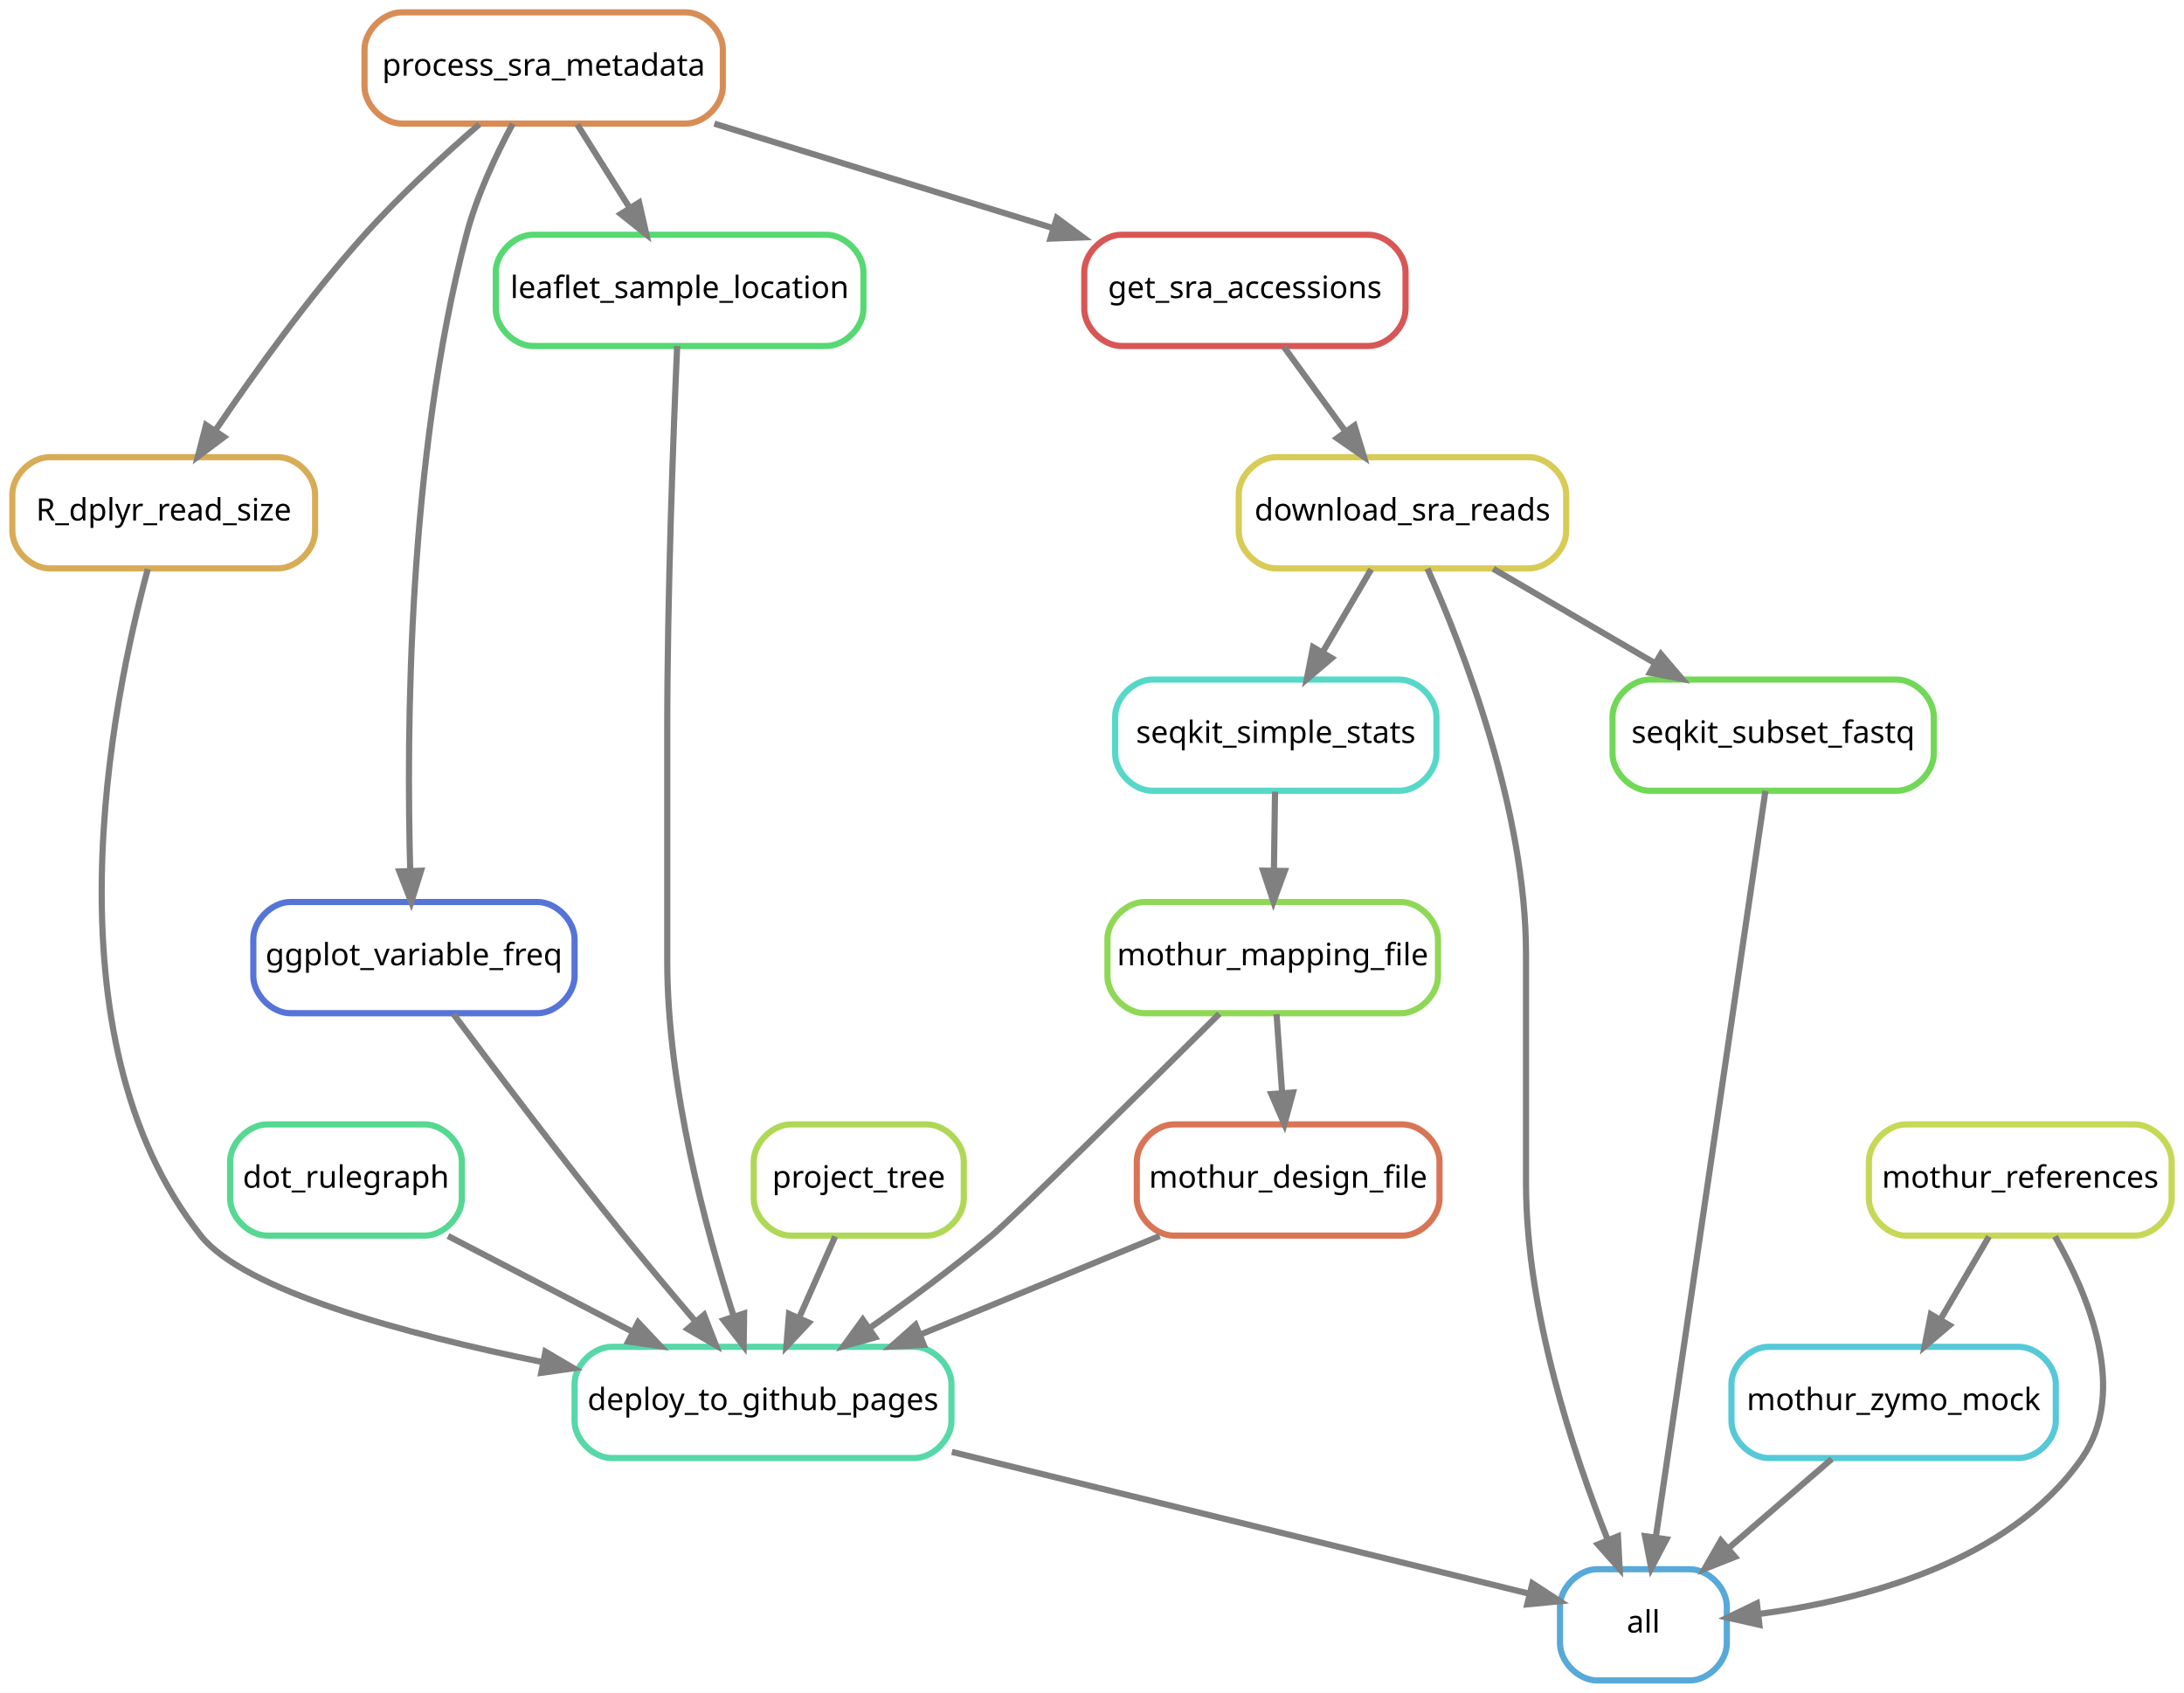
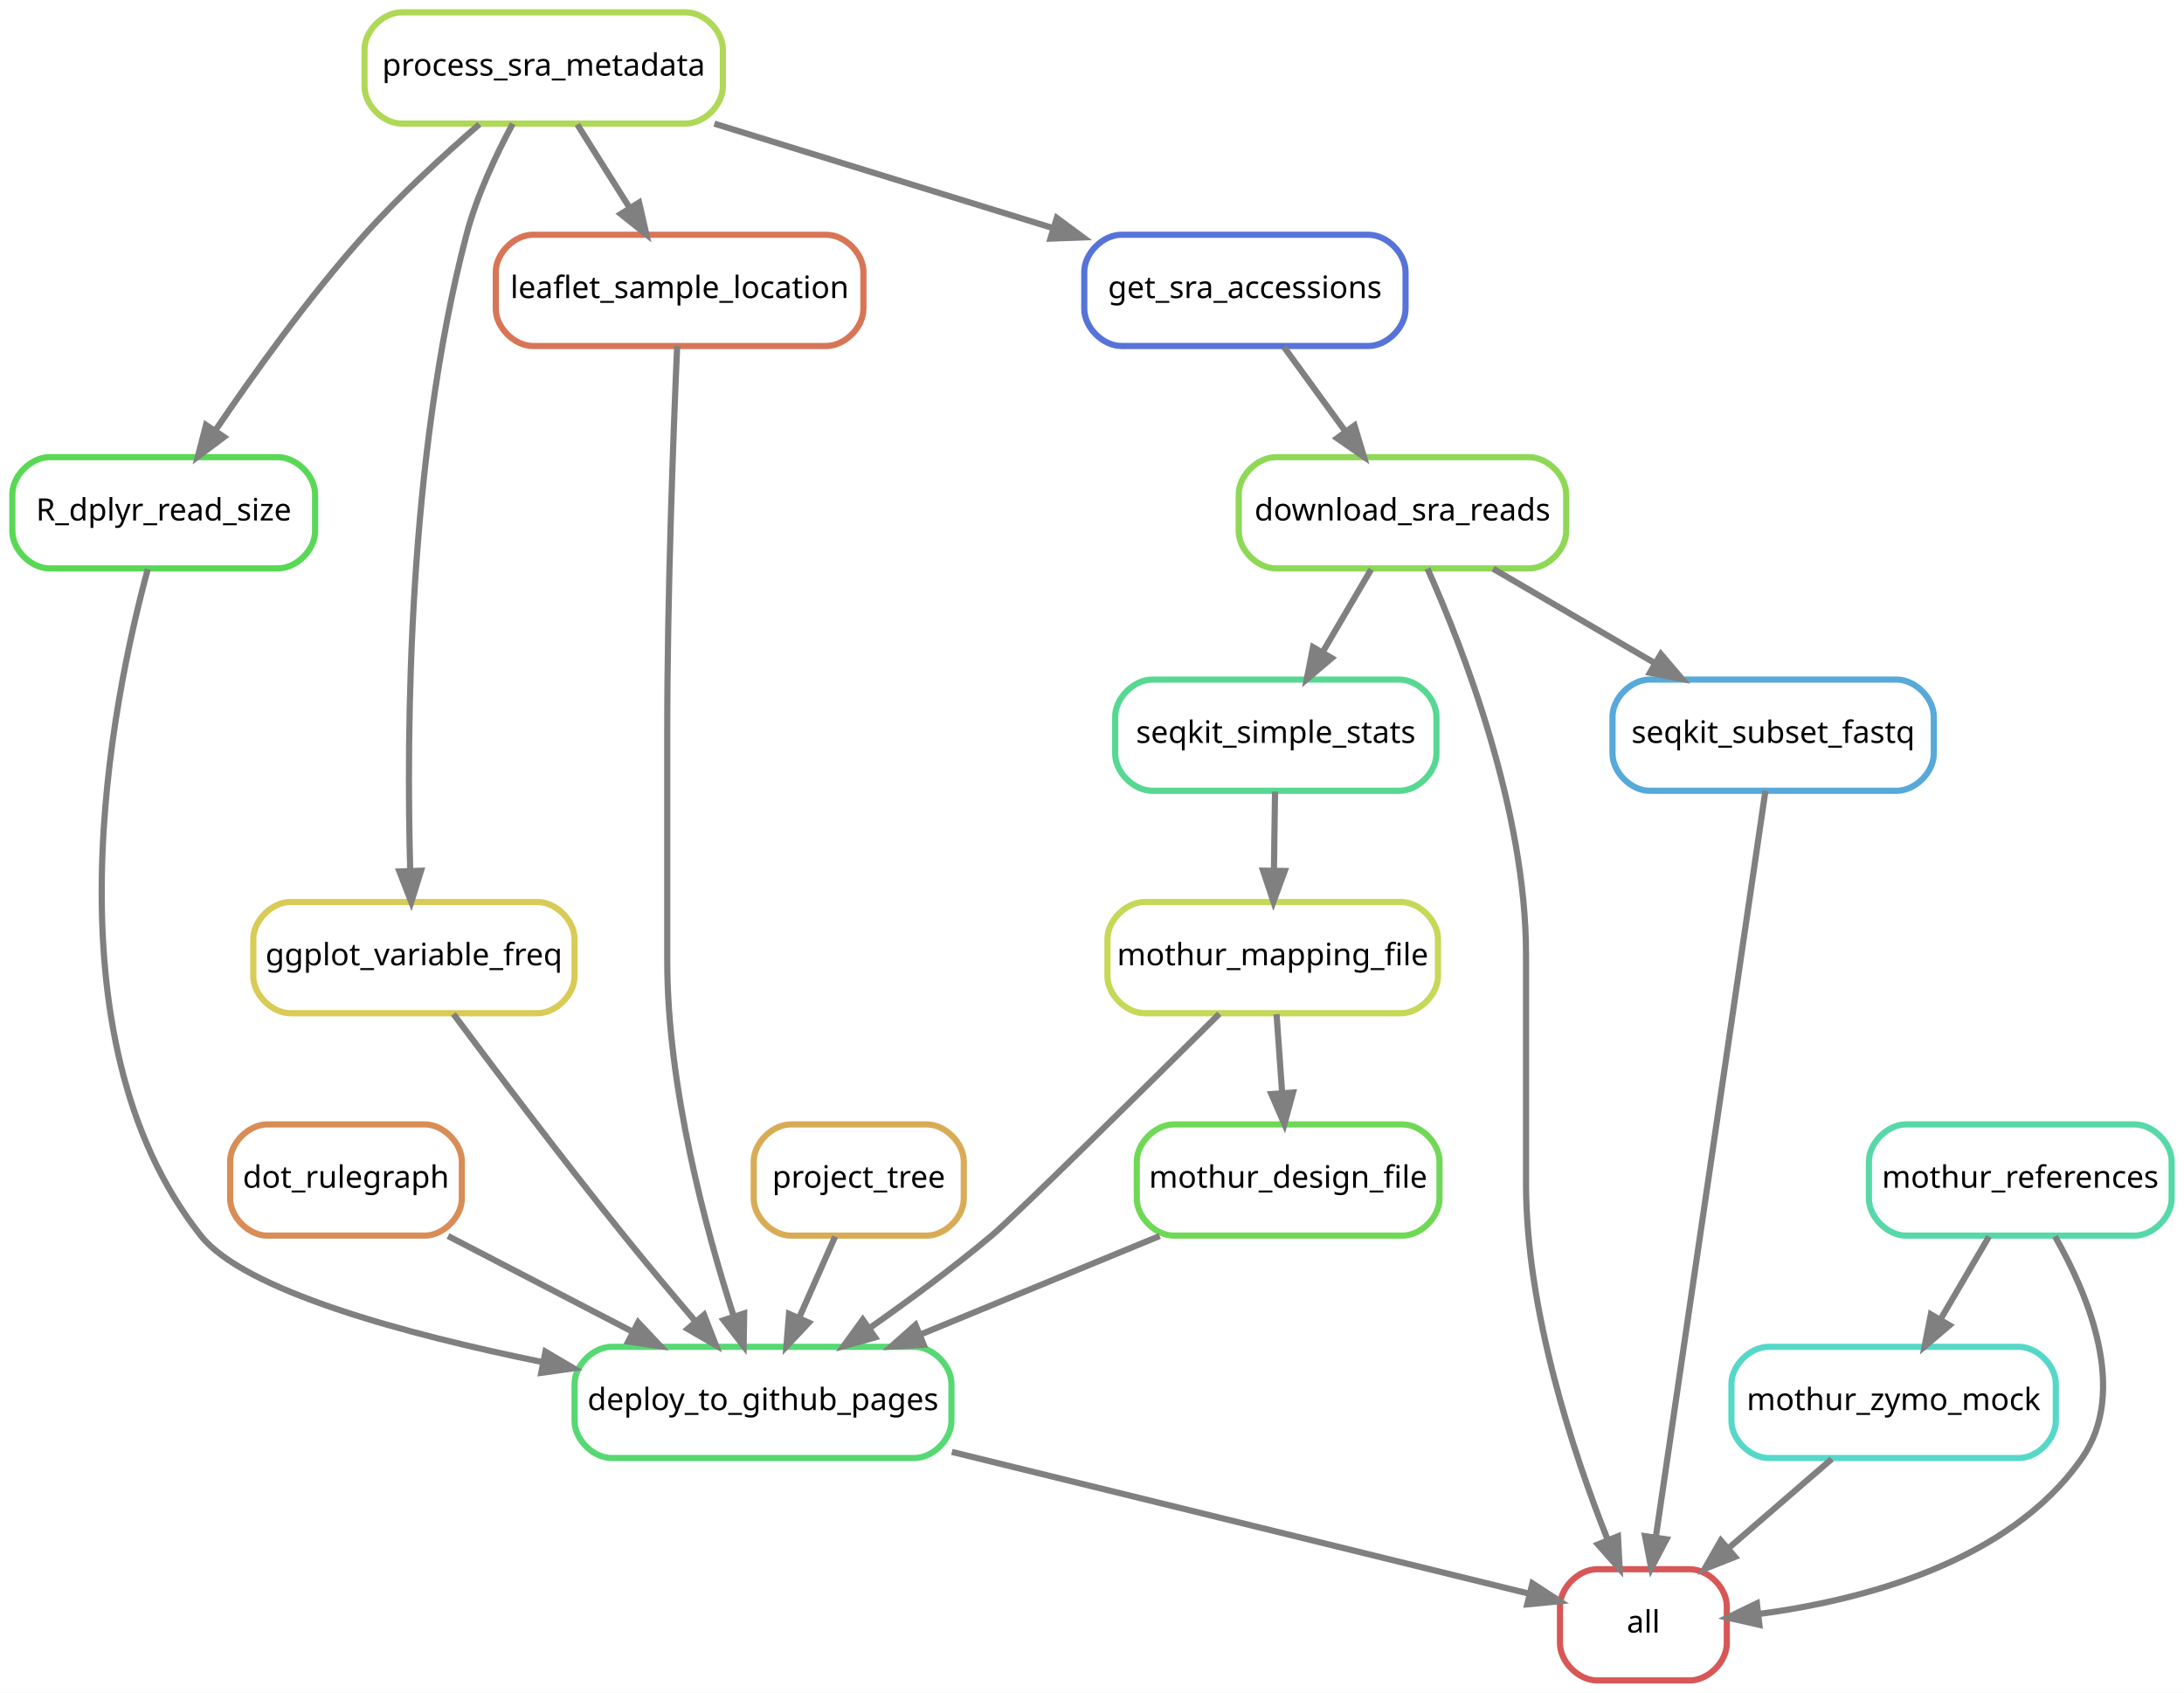
<svg xmlns="http://www.w3.org/2000/svg" width="707pt" height="548pt" viewBox="0.00 0.00 707.00 548.00">
  <g id="graph0" class="graph" transform="scale(1 1) rotate(0) translate(4 544)">
    <polygon fill="white" stroke="none" points="-4,4 -4,-544 703,-544 703,4 -4,4" />
    <g id="node1" class="node">
-       <path fill="none" stroke="#56a9d8" stroke-width="2" d="M543,-36C543,-36 513,-36 513,-36 507,-36 501,-30 501,-24 501,-24 501,-12 501,-12 501,-6 507,0 513,0 513,0 543,0 543,0 549,0 555,-6 555,-12 555,-12 555,-24 555,-24 555,-30 549,-36 543,-36" />
+       <path fill="none" stroke="#d85656" stroke-width="2" d="M543,-36C543,-36 513,-36 513,-36 507,-36 501,-30 501,-24 501,-24 501,-12 501,-12 501,-6 507,0 513,0 513,0 543,0 543,0 549,0 555,-6 555,-12 555,-12 555,-24 555,-24 555,-30 549,-36 543,-36" />
      <text text-anchor="middle" x="528" y="-15.5" font-family="sans" font-size="10.00">all</text>
    </g>
    <g id="node2" class="node">
-       <path fill="none" stroke="#56d8a9" stroke-width="2" d="M292,-108C292,-108 194,-108 194,-108 188,-108 182,-102 182,-96 182,-96 182,-84 182,-84 182,-78 188,-72 194,-72 194,-72 292,-72 292,-72 298,-72 304,-78 304,-84 304,-84 304,-96 304,-96 304,-102 298,-108 292,-108" />
+       <path fill="none" stroke="#56d873" stroke-width="2" d="M292,-108C292,-108 194,-108 194,-108 188,-108 182,-102 182,-96 182,-96 182,-84 182,-84 182,-78 188,-72 194,-72 194,-72 292,-72 292,-72 298,-72 304,-78 304,-84 304,-84 304,-96 304,-96 304,-102 298,-108 292,-108" />
      <text text-anchor="middle" x="243" y="-87.5" font-family="sans" font-size="10.00">deploy_to_github_pages</text>
    </g>
-     <g id="edge4" class="edge">
+     <g id="edge2" class="edge">
      <path fill="none" stroke="grey" stroke-width="2" d="M304.14,-73.98C360.98,-60.02 443.78,-39.68 491.13,-28.06" />
      <polygon fill="grey" stroke="grey" stroke-width="2" points="492.07,-31.43 500.95,-25.64 490.4,-24.63 492.07,-31.43" />
    </g>
    <g id="node3" class="node">
-       <path fill="none" stroke="#56d892" stroke-width="2" d="M133.5,-180C133.5,-180 82.5,-180 82.5,-180 76.5,-180 70.5,-174 70.5,-168 70.5,-168 70.5,-156 70.5,-156 70.5,-150 76.5,-144 82.5,-144 82.5,-144 133.5,-144 133.5,-144 139.5,-144 145.5,-150 145.5,-156 145.5,-156 145.5,-168 145.5,-168 145.5,-174 139.5,-180 133.5,-180" />
+       <path fill="none" stroke="#d88d56" stroke-width="2" d="M133.5,-180C133.5,-180 82.5,-180 82.5,-180 76.5,-180 70.5,-174 70.5,-168 70.5,-168 70.5,-156 70.5,-156 70.5,-150 76.5,-144 82.5,-144 82.5,-144 133.5,-144 133.5,-144 139.5,-144 145.5,-150 145.5,-156 145.5,-156 145.5,-168 145.5,-168 145.5,-174 139.5,-180 133.5,-180" />
      <text text-anchor="middle" x="108" y="-159.5" font-family="sans" font-size="10.00">dot_rulegraph</text>
    </g>
-     <g id="edge9" class="edge">
+     <g id="edge7" class="edge">
      <path fill="none" stroke="grey" stroke-width="2" d="M141.02,-143.88C159.08,-134.51 181.65,-122.81 200.95,-112.8" />
      <polygon fill="grey" stroke="grey" stroke-width="2" points="202.58,-115.9 209.85,-108.19 199.36,-109.69 202.58,-115.9" />
    </g>
    <g id="node4" class="node">
-       <path fill="none" stroke="#5673d8" stroke-width="2" d="M170,-252C170,-252 90,-252 90,-252 84,-252 78,-246 78,-240 78,-240 78,-228 78,-228 78,-222 84,-216 90,-216 90,-216 170,-216 170,-216 176,-216 182,-222 182,-228 182,-228 182,-240 182,-240 182,-246 176,-252 170,-252" />
+       <path fill="none" stroke="#d8cb56" stroke-width="2" d="M170,-252C170,-252 90,-252 90,-252 84,-252 78,-246 78,-240 78,-240 78,-228 78,-228 78,-222 84,-216 90,-216 90,-216 170,-216 170,-216 176,-216 182,-222 182,-228 182,-228 182,-240 182,-240 182,-246 176,-252 170,-252" />
      <text text-anchor="middle" x="130" y="-231.5" font-family="sans" font-size="10.00">ggplot_variable_freq</text>
    </g>
-     <g id="edge12" class="edge">
+     <g id="edge9" class="edge">
      <path fill="none" stroke="grey" stroke-width="2" d="M142.78,-215.74C156.26,-197.65 178.24,-168.53 198,-144 205.42,-134.79 213.76,-124.86 221.22,-116.12" />
      <polygon fill="grey" stroke="grey" stroke-width="2" points="223.92,-118.35 227.77,-108.48 218.6,-113.79 223.92,-118.35" />
    </g>
    <g id="node5" class="node">
-       <path fill="none" stroke="#d88d56" stroke-width="2" d="M218,-540C218,-540 126,-540 126,-540 120,-540 114,-534 114,-528 114,-528 114,-516 114,-516 114,-510 120,-504 126,-504 126,-504 218,-504 218,-504 224,-504 230,-510 230,-516 230,-516 230,-528 230,-528 230,-534 224,-540 218,-540" />
+       <path fill="none" stroke="#afd856" stroke-width="2" d="M218,-540C218,-540 126,-540 126,-540 120,-540 114,-534 114,-528 114,-528 114,-516 114,-516 114,-510 120,-504 126,-504 126,-504 218,-504 218,-504 224,-504 230,-510 230,-516 230,-516 230,-528 230,-528 230,-534 224,-540 218,-540" />
      <text text-anchor="middle" x="172" y="-519.5" font-family="sans" font-size="10.00">process_sra_metadata</text>
    </g>
    <g id="edge13" class="edge">
      <path fill="none" stroke="grey" stroke-width="2" d="M161.98,-503.95C156.56,-493.85 150.31,-480.6 147,-468 127.96,-395.49 127.55,-306.22 128.8,-262.2" />
      <polygon fill="grey" stroke="grey" stroke-width="2" points="132.3,-262.13 129.14,-252.01 125.3,-261.89 132.3,-262.13" />
    </g>
    <g id="node6" class="node">
-       <path fill="none" stroke="#56d873" stroke-width="2" d="M263.5,-468C263.5,-468 168.5,-468 168.5,-468 162.5,-468 156.5,-462 156.5,-456 156.5,-456 156.5,-444 156.5,-444 156.5,-438 162.5,-432 168.5,-432 168.5,-432 263.5,-432 263.5,-432 269.5,-432 275.5,-438 275.5,-444 275.5,-444 275.5,-456 275.5,-456 275.5,-462 269.5,-468 263.5,-468" />
+       <path fill="none" stroke="#d87556" stroke-width="2" d="M263.5,-468C263.5,-468 168.5,-468 168.5,-468 162.5,-468 156.5,-462 156.5,-456 156.5,-456 156.5,-444 156.5,-444 156.5,-438 162.5,-432 168.5,-432 168.5,-432 263.5,-432 263.5,-432 269.5,-432 275.5,-438 275.5,-444 275.5,-444 275.5,-456 275.5,-456 275.5,-462 269.5,-468 263.5,-468" />
      <text text-anchor="middle" x="216" y="-447.5" font-family="sans" font-size="10.00">leaflet_sample_location</text>
    </g>
    <g id="edge14" class="edge">
      <path fill="none" stroke="grey" stroke-width="2" d="M182.88,-503.7C187.99,-495.56 194.2,-485.69 199.84,-476.7" />
      <polygon fill="grey" stroke="grey" stroke-width="2" points="202.89,-478.43 205.25,-468.1 196.96,-474.71 202.89,-478.43" />
    </g>
    <g id="node8" class="node">
-       <path fill="none" stroke="#d8ac56" stroke-width="2" d="M86,-396C86,-396 12,-396 12,-396 6,-396 0,-390 0,-384 0,-384 0,-372 0,-372 0,-366 6,-360 12,-360 12,-360 86,-360 86,-360 92,-360 98,-366 98,-372 98,-372 98,-384 98,-384 98,-390 92,-396 86,-396" />
+       <path fill="none" stroke="#59d856" stroke-width="2" d="M86,-396C86,-396 12,-396 12,-396 6,-396 0,-390 0,-384 0,-384 0,-372 0,-372 0,-366 6,-360 12,-360 12,-360 86,-360 86,-360 92,-360 98,-366 98,-372 98,-372 98,-384 98,-384 98,-390 92,-396 86,-396" />
      <text text-anchor="middle" x="49" y="-375.5" font-family="sans" font-size="10.00">R_dplyr_read_size</text>
    </g>
    <g id="edge15" class="edge">
      <path fill="none" stroke="grey" stroke-width="2" d="M151.19,-503.78C139.7,-493.84 125.47,-480.8 114,-468 96,-447.92 78.12,-422.97 65.68,-404.6" />
      <polygon fill="grey" stroke="grey" stroke-width="2" points="68.51,-402.53 60.04,-396.17 62.69,-406.42 68.51,-402.53" />
    </g>
    <g id="node12" class="node">
-       <path fill="none" stroke="#d85656" stroke-width="2" d="M439,-468C439,-468 359,-468 359,-468 353,-468 347,-462 347,-456 347,-456 347,-444 347,-444 347,-438 353,-432 359,-432 359,-432 439,-432 439,-432 445,-432 451,-438 451,-444 451,-444 451,-456 451,-456 451,-462 445,-468 439,-468" />
+       <path fill="none" stroke="#5673d8" stroke-width="2" d="M439,-468C439,-468 359,-468 359,-468 353,-468 347,-462 347,-456 347,-456 347,-444 347,-444 347,-438 353,-432 359,-432 359,-432 439,-432 439,-432 445,-432 451,-438 451,-444 451,-444 451,-456 451,-456 451,-462 445,-468 439,-468" />
      <text text-anchor="middle" x="399" y="-447.5" font-family="sans" font-size="10.00">get_sra_accessions</text>
    </g>
    <g id="edge19" class="edge">
      <path fill="none" stroke="grey" stroke-width="2" d="M227.24,-503.97C260.33,-493.76 302.47,-480.77 336.74,-470.2" />
      <polygon fill="grey" stroke="grey" stroke-width="2" points="338.11,-473.44 346.64,-467.15 336.05,-466.75 338.11,-473.44" />
    </g>
-     <g id="edge11" class="edge">
+     <g id="edge6" class="edge">
      <path fill="none" stroke="grey" stroke-width="2" d="M215.21,-431.96C214.04,-405.3 212,-352.13 212,-307 212,-307 212,-307 212,-233 212,-192.1 224.43,-146.06 233.55,-117.79" />
      <polygon fill="grey" stroke="grey" stroke-width="2" points="236.89,-118.82 236.73,-108.22 230.25,-116.61 236.89,-118.82" />
    </g>
    <g id="node7" class="node">
-       <path fill="none" stroke="#afd856" stroke-width="2" d="M296,-180C296,-180 252,-180 252,-180 246,-180 240,-174 240,-168 240,-168 240,-156 240,-156 240,-150 246,-144 252,-144 252,-144 296,-144 296,-144 302,-144 308,-150 308,-156 308,-156 308,-168 308,-168 308,-174 302,-180 296,-180" />
+       <path fill="none" stroke="#d8ac56" stroke-width="2" d="M296,-180C296,-180 252,-180 252,-180 246,-180 240,-174 240,-168 240,-168 240,-156 240,-156 240,-150 246,-144 252,-144 252,-144 296,-144 296,-144 302,-144 308,-150 308,-156 308,-156 308,-168 308,-168 308,-174 302,-180 296,-180" />
      <text text-anchor="middle" x="274" y="-159.5" font-family="sans" font-size="10.00">project_tree</text>
    </g>
-     <g id="edge7" class="edge">
+     <g id="edge8" class="edge">
      <path fill="none" stroke="grey" stroke-width="2" d="M266.34,-143.7C262.81,-135.73 258.54,-126.1 254.63,-117.26" />
      <polygon fill="grey" stroke="grey" stroke-width="2" points="257.82,-115.83 250.57,-108.1 251.42,-118.67 257.82,-115.83" />
    </g>
-     <g id="edge6" class="edge">
+     <g id="edge12" class="edge">
      <path fill="none" stroke="grey" stroke-width="2" d="M43.85,-359.78C32.44,-317.74 9.85,-208.64 61,-144 75.1,-126.19 126.92,-112.17 171.68,-103.04" />
      <polygon fill="grey" stroke="grey" stroke-width="2" points="172.57,-106.43 181.7,-101.05 171.21,-99.57 172.57,-106.43" />
    </g>
    <g id="node9" class="node">
-       <path fill="none" stroke="#8fd856" stroke-width="2" d="M449.5,-252C449.5,-252 366.5,-252 366.5,-252 360.5,-252 354.5,-246 354.5,-240 354.5,-240 354.5,-228 354.5,-228 354.5,-222 360.5,-216 366.5,-216 366.5,-216 449.5,-216 449.5,-216 455.5,-216 461.5,-222 461.5,-228 461.5,-228 461.5,-240 461.5,-240 461.5,-246 455.5,-252 449.5,-252" />
+       <path fill="none" stroke="#c6d856" stroke-width="2" d="M449.5,-252C449.5,-252 366.5,-252 366.5,-252 360.5,-252 354.5,-246 354.5,-240 354.5,-240 354.5,-228 354.5,-228 354.5,-222 360.5,-216 366.5,-216 366.5,-216 449.5,-216 449.5,-216 455.5,-216 461.5,-222 461.5,-228 461.5,-228 461.5,-240 461.5,-240 461.5,-246 455.5,-252 449.5,-252" />
      <text text-anchor="middle" x="408" y="-231.5" font-family="sans" font-size="10.00">mothur_mapping_file</text>
    </g>
-     <g id="edge8" class="edge">
+     <g id="edge10" class="edge">
      <path fill="none" stroke="grey" stroke-width="2" d="M390.72,-215.82C366.51,-191.79 324.62,-150.39 317,-144 304.6,-133.6 290.29,-123.05 277.57,-114.12" />
      <polygon fill="grey" stroke="grey" stroke-width="2" points="279.28,-111.04 269.07,-108.22 275.29,-116.8 279.28,-111.04" />
    </g>
    <g id="node13" class="node">
-       <path fill="none" stroke="#d87556" stroke-width="2" d="M450,-180C450,-180 376,-180 376,-180 370,-180 364,-174 364,-168 364,-168 364,-156 364,-156 364,-150 370,-144 376,-144 376,-144 450,-144 450,-144 456,-144 462,-150 462,-156 462,-156 462,-168 462,-168 462,-174 456,-180 450,-180" />
+       <path fill="none" stroke="#70d856" stroke-width="2" d="M450,-180C450,-180 376,-180 376,-180 370,-180 364,-174 364,-168 364,-168 364,-156 364,-156 364,-150 370,-144 376,-144 376,-144 450,-144 450,-144 456,-144 462,-150 462,-156 462,-156 462,-168 462,-168 462,-174 456,-180 450,-180" />
      <text text-anchor="middle" x="413" y="-159.5" font-family="sans" font-size="10.00">mothur_design_file</text>
    </g>
    <g id="edge20" class="edge">
      <path fill="none" stroke="grey" stroke-width="2" d="M409.24,-215.7C409.79,-207.98 410.45,-198.71 411.06,-190.11" />
      <polygon fill="grey" stroke="grey" stroke-width="2" points="414.56,-190.33 411.78,-180.1 407.57,-189.83 414.56,-190.33" />
    </g>
    <g id="node10" class="node">
-       <path fill="none" stroke="#56d8c9" stroke-width="2" d="M449,-324C449,-324 369,-324 369,-324 363,-324 357,-318 357,-312 357,-312 357,-300 357,-300 357,-294 363,-288 369,-288 369,-288 449,-288 449,-288 455,-288 461,-294 461,-300 461,-300 461,-312 461,-312 461,-318 455,-324 449,-324" />
+       <path fill="none" stroke="#56d892" stroke-width="2" d="M449,-324C449,-324 369,-324 369,-324 363,-324 357,-318 357,-312 357,-312 357,-300 357,-300 357,-294 363,-288 369,-288 369,-288 449,-288 449,-288 455,-288 461,-294 461,-300 461,-300 461,-312 461,-312 461,-318 455,-324 449,-324" />
      <text text-anchor="middle" x="409" y="-303.5" font-family="sans" font-size="10.00">seqkit_simple_stats</text>
    </g>
    <g id="edge16" class="edge">
      <path fill="none" stroke="grey" stroke-width="2" d="M408.75,-287.7C408.64,-279.98 408.51,-270.71 408.39,-262.11" />
      <polygon fill="grey" stroke="grey" stroke-width="2" points="411.89,-262.05 408.24,-252.1 404.89,-262.15 411.89,-262.05" />
    </g>
    <g id="node11" class="node">
-       <path fill="none" stroke="#d8cb56" stroke-width="2" d="M491,-396C491,-396 409,-396 409,-396 403,-396 397,-390 397,-384 397,-384 397,-372 397,-372 397,-366 403,-360 409,-360 409,-360 491,-360 491,-360 497,-360 503,-366 503,-372 503,-372 503,-384 503,-384 503,-390 497,-396 491,-396" />
+       <path fill="none" stroke="#8fd856" stroke-width="2" d="M491,-396C491,-396 409,-396 409,-396 403,-396 397,-390 397,-384 397,-384 397,-372 397,-372 397,-366 403,-360 409,-360 409,-360 491,-360 491,-360 497,-360 503,-366 503,-372 503,-372 503,-384 503,-384 503,-390 497,-396 491,-396" />
      <text text-anchor="middle" x="450" y="-375.5" font-family="sans" font-size="10.00">download_sra_reads</text>
    </g>
    <g id="edge1" class="edge">
      <path fill="none" stroke="grey" stroke-width="2" d="M458.09,-359.95C469.78,-333.72 490,-281.61 490,-235 490,-235 490,-235 490,-161 490,-119.63 505.23,-73.72 516.41,-45.61" />
      <polygon fill="grey" stroke="grey" stroke-width="2" points="519.76,-46.67 520.31,-36.09 513.28,-44.02 519.76,-46.67" />
    </g>
    <g id="edge17" class="edge">
      <path fill="none" stroke="grey" stroke-width="2" d="M439.87,-359.7C435.15,-351.64 429.44,-341.89 424.22,-332.98" />
      <polygon fill="grey" stroke="grey" stroke-width="2" points="427.09,-330.96 419.02,-324.1 421.05,-334.5 427.09,-330.96" />
    </g>
    <g id="node14" class="node">
-       <path fill="none" stroke="#70d856" stroke-width="2" d="M610,-324C610,-324 530,-324 530,-324 524,-324 518,-318 518,-312 518,-312 518,-300 518,-300 518,-294 524,-288 530,-288 530,-288 610,-288 610,-288 616,-288 622,-294 622,-300 622,-300 622,-312 622,-312 622,-318 616,-324 610,-324" />
+       <path fill="none" stroke="#56a9d8" stroke-width="2" d="M610,-324C610,-324 530,-324 530,-324 524,-324 518,-318 518,-312 518,-312 518,-300 518,-300 518,-294 524,-288 530,-288 530,-288 610,-288 610,-288 616,-288 622,-294 622,-300 622,-300 622,-312 622,-312 622,-318 616,-324 610,-324" />
      <text text-anchor="middle" x="570" y="-303.5" font-family="sans" font-size="10.00">seqkit_subset_fastq</text>
    </g>
    <g id="edge21" class="edge">
      <path fill="none" stroke="grey" stroke-width="2" d="M479.36,-359.88C495.05,-350.72 514.56,-339.34 531.45,-329.48" />
      <polygon fill="grey" stroke="grey" stroke-width="2" points="533.66,-332.25 540.53,-324.19 530.13,-326.21 533.66,-332.25" />
    </g>
    <g id="edge18" class="edge">
      <path fill="none" stroke="grey" stroke-width="2" d="M411.61,-431.7C417.6,-423.47 424.88,-413.48 431.48,-404.42" />
      <polygon fill="grey" stroke="grey" stroke-width="2" points="434.48,-406.25 437.54,-396.1 428.82,-402.13 434.48,-406.25" />
    </g>
-     <g id="edge10" class="edge">
+     <g id="edge11" class="edge">
      <path fill="none" stroke="grey" stroke-width="2" d="M371.41,-143.88C347.97,-134.22 318.5,-122.09 293.7,-111.88" />
      <polygon fill="grey" stroke="grey" stroke-width="2" points="295.03,-108.64 284.45,-108.07 292.37,-115.11 295.03,-108.64" />
    </g>
-     <g id="edge3" class="edge">
+     <g id="edge5" class="edge">
      <path fill="none" stroke="grey" stroke-width="2" d="M567.5,-287.97C560.48,-240.19 540.57,-104.62 532,-46.27" />
      <polygon fill="grey" stroke="grey" stroke-width="2" points="535.46,-45.69 530.54,-36.31 528.53,-46.71 535.46,-45.69" />
    </g>
    <g id="node15" class="node">
-       <path fill="none" stroke="#c6d856" stroke-width="2" d="M687,-180C687,-180 613,-180 613,-180 607,-180 601,-174 601,-168 601,-168 601,-156 601,-156 601,-150 607,-144 613,-144 613,-144 687,-144 687,-144 693,-144 699,-150 699,-156 699,-156 699,-168 699,-168 699,-174 693,-180 687,-180" />
+       <path fill="none" stroke="#56d8a9" stroke-width="2" d="M687,-180C687,-180 613,-180 613,-180 607,-180 601,-174 601,-168 601,-168 601,-156 601,-156 601,-150 607,-144 613,-144 613,-144 687,-144 687,-144 693,-144 699,-150 699,-156 699,-156 699,-168 699,-168 699,-174 693,-180 687,-180" />
      <text text-anchor="middle" x="650" y="-159.5" font-family="sans" font-size="10.00">mothur_references</text>
    </g>
-     <g id="edge2" class="edge">
+     <g id="edge4" class="edge">
      <path fill="none" stroke="grey" stroke-width="2" d="M661.24,-143.74C672.13,-124.61 684.99,-93.6 670,-72 646.54,-38.21 598.78,-25.92 565.15,-21.48" />
      <polygon fill="grey" stroke="grey" stroke-width="2" points="565.54,-18 555.21,-20.34 564.74,-24.96 565.54,-18" />
    </g>
    <g id="node16" class="node">
-       <path fill="none" stroke="#56c9d8" stroke-width="2" d="M649.5,-108C649.5,-108 568.5,-108 568.5,-108 562.5,-108 556.5,-102 556.5,-96 556.5,-96 556.5,-84 556.5,-84 556.5,-78 562.5,-72 568.5,-72 568.5,-72 649.5,-72 649.5,-72 655.5,-72 661.5,-78 661.5,-84 661.5,-84 661.5,-96 661.5,-96 661.5,-102 655.5,-108 649.5,-108" />
+       <path fill="none" stroke="#56d8c9" stroke-width="2" d="M649.5,-108C649.5,-108 568.5,-108 568.5,-108 562.5,-108 556.5,-102 556.5,-96 556.5,-96 556.5,-84 556.5,-84 556.5,-78 562.5,-72 568.5,-72 568.5,-72 649.5,-72 649.5,-72 655.5,-72 661.5,-78 661.5,-84 661.5,-84 661.5,-96 661.5,-96 661.5,-102 655.5,-108 649.5,-108" />
      <text text-anchor="middle" x="609" y="-87.5" font-family="sans" font-size="10.00">mothur_zymo_mock</text>
    </g>
    <g id="edge22" class="edge">
      <path fill="none" stroke="grey" stroke-width="2" d="M639.87,-143.7C635.15,-135.64 629.44,-125.89 624.22,-116.98" />
      <polygon fill="grey" stroke="grey" stroke-width="2" points="627.09,-114.96 619.02,-108.1 621.05,-118.5 627.09,-114.96" />
    </g>
-     <g id="edge5" class="edge">
+     <g id="edge3" class="edge">
      <path fill="none" stroke="grey" stroke-width="2" d="M588.98,-71.7C578.87,-62.97 566.46,-52.24 555.48,-42.75" />
      <polygon fill="grey" stroke="grey" stroke-width="2" points="557.65,-39.99 547.79,-36.1 553.07,-45.29 557.65,-39.99" />
    </g>
  </g>
</svg>
